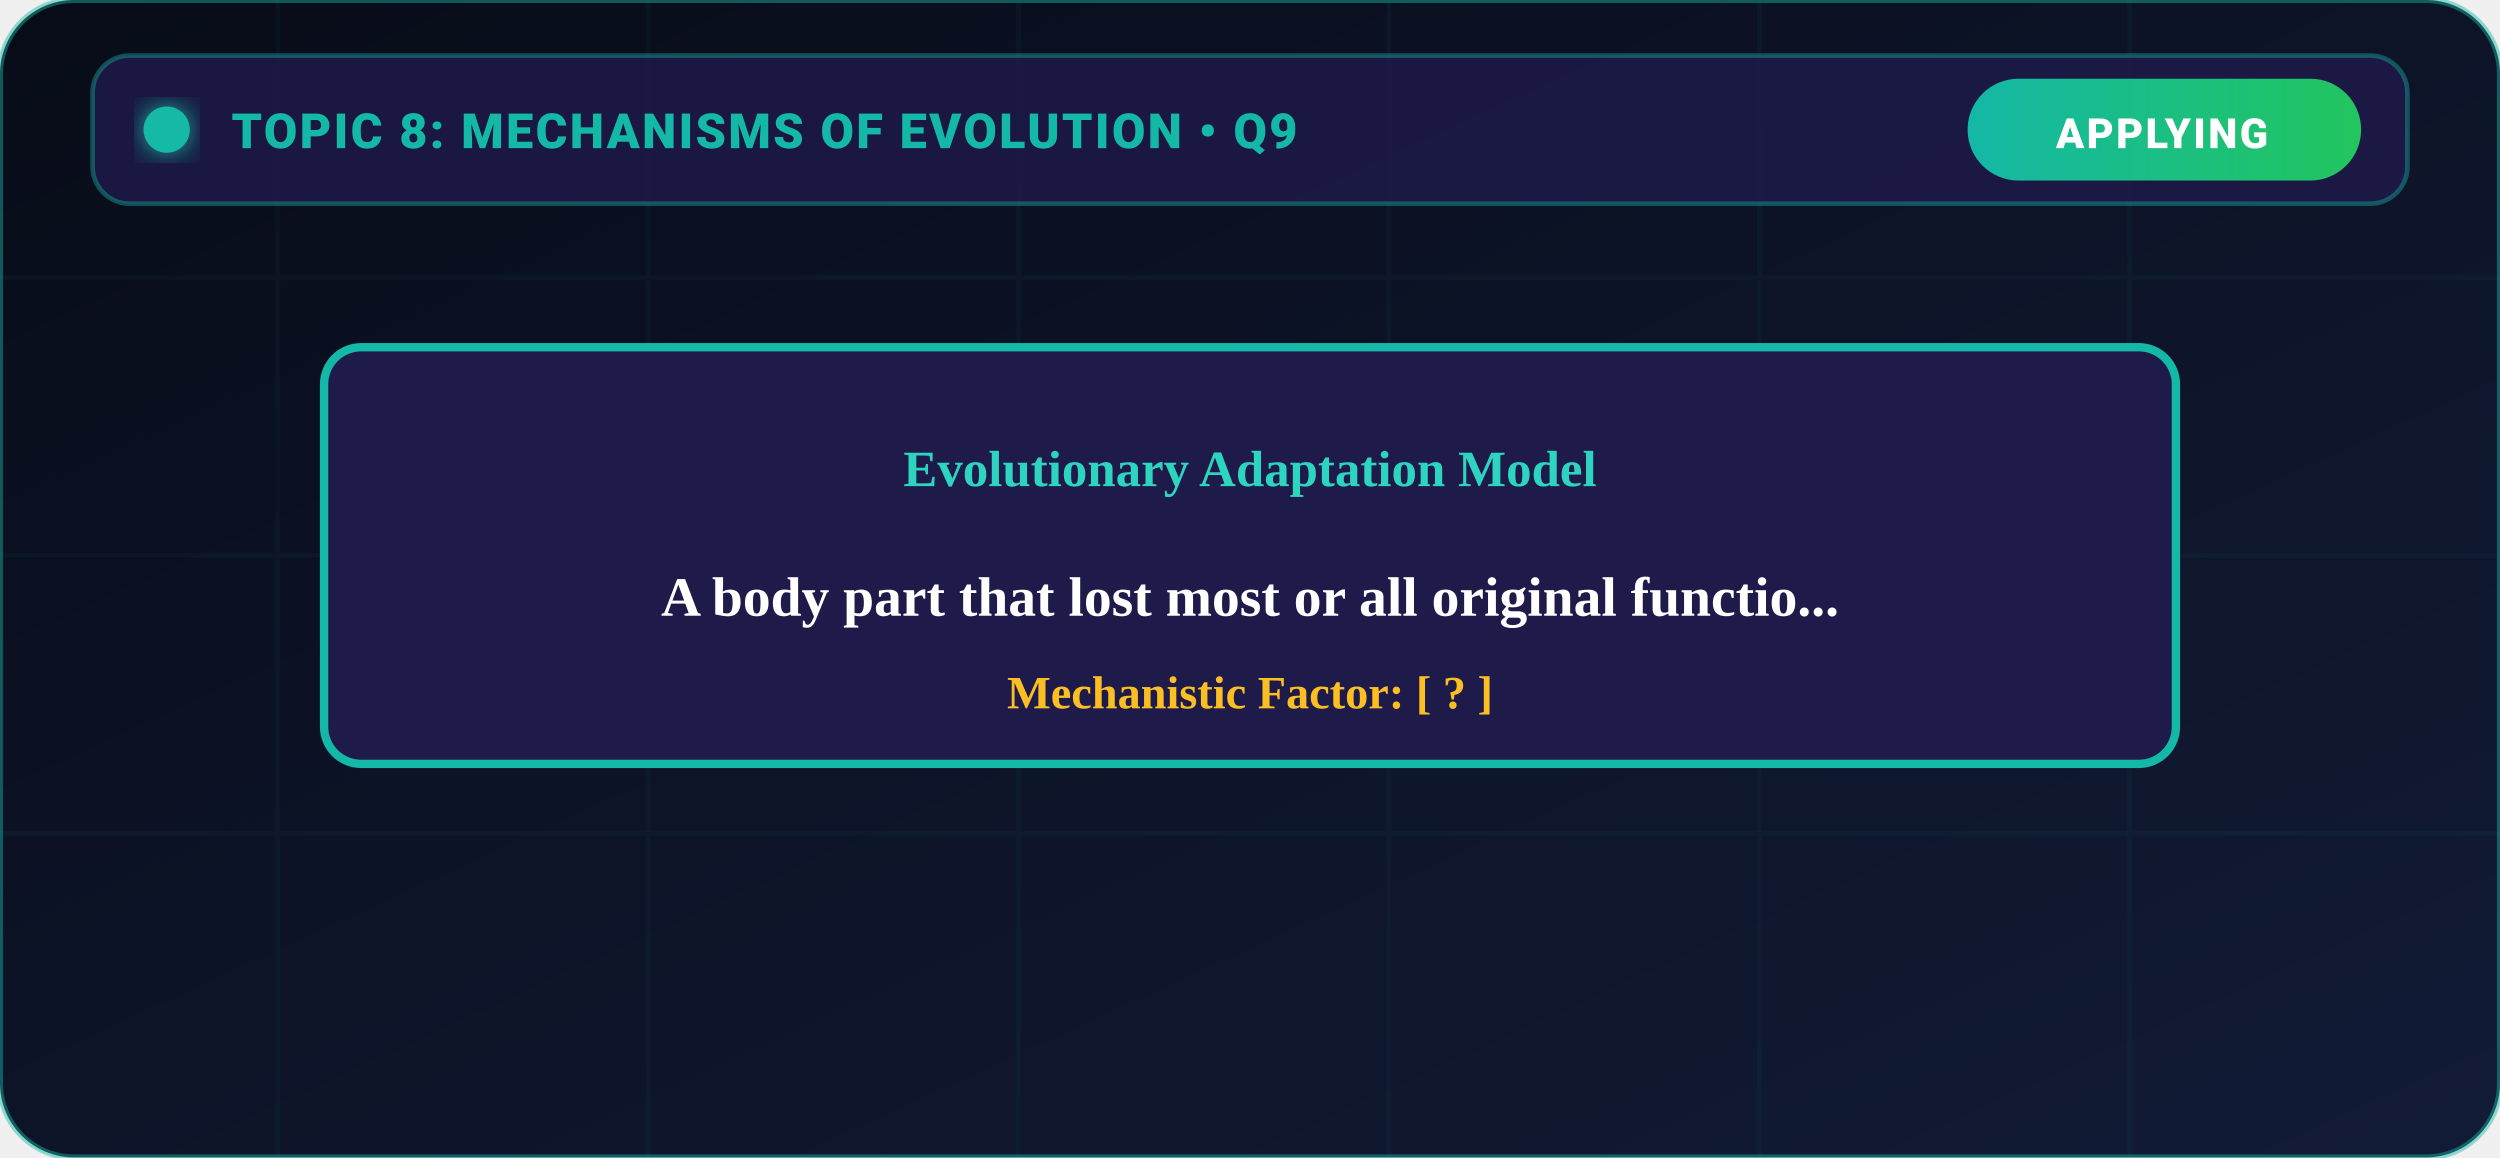
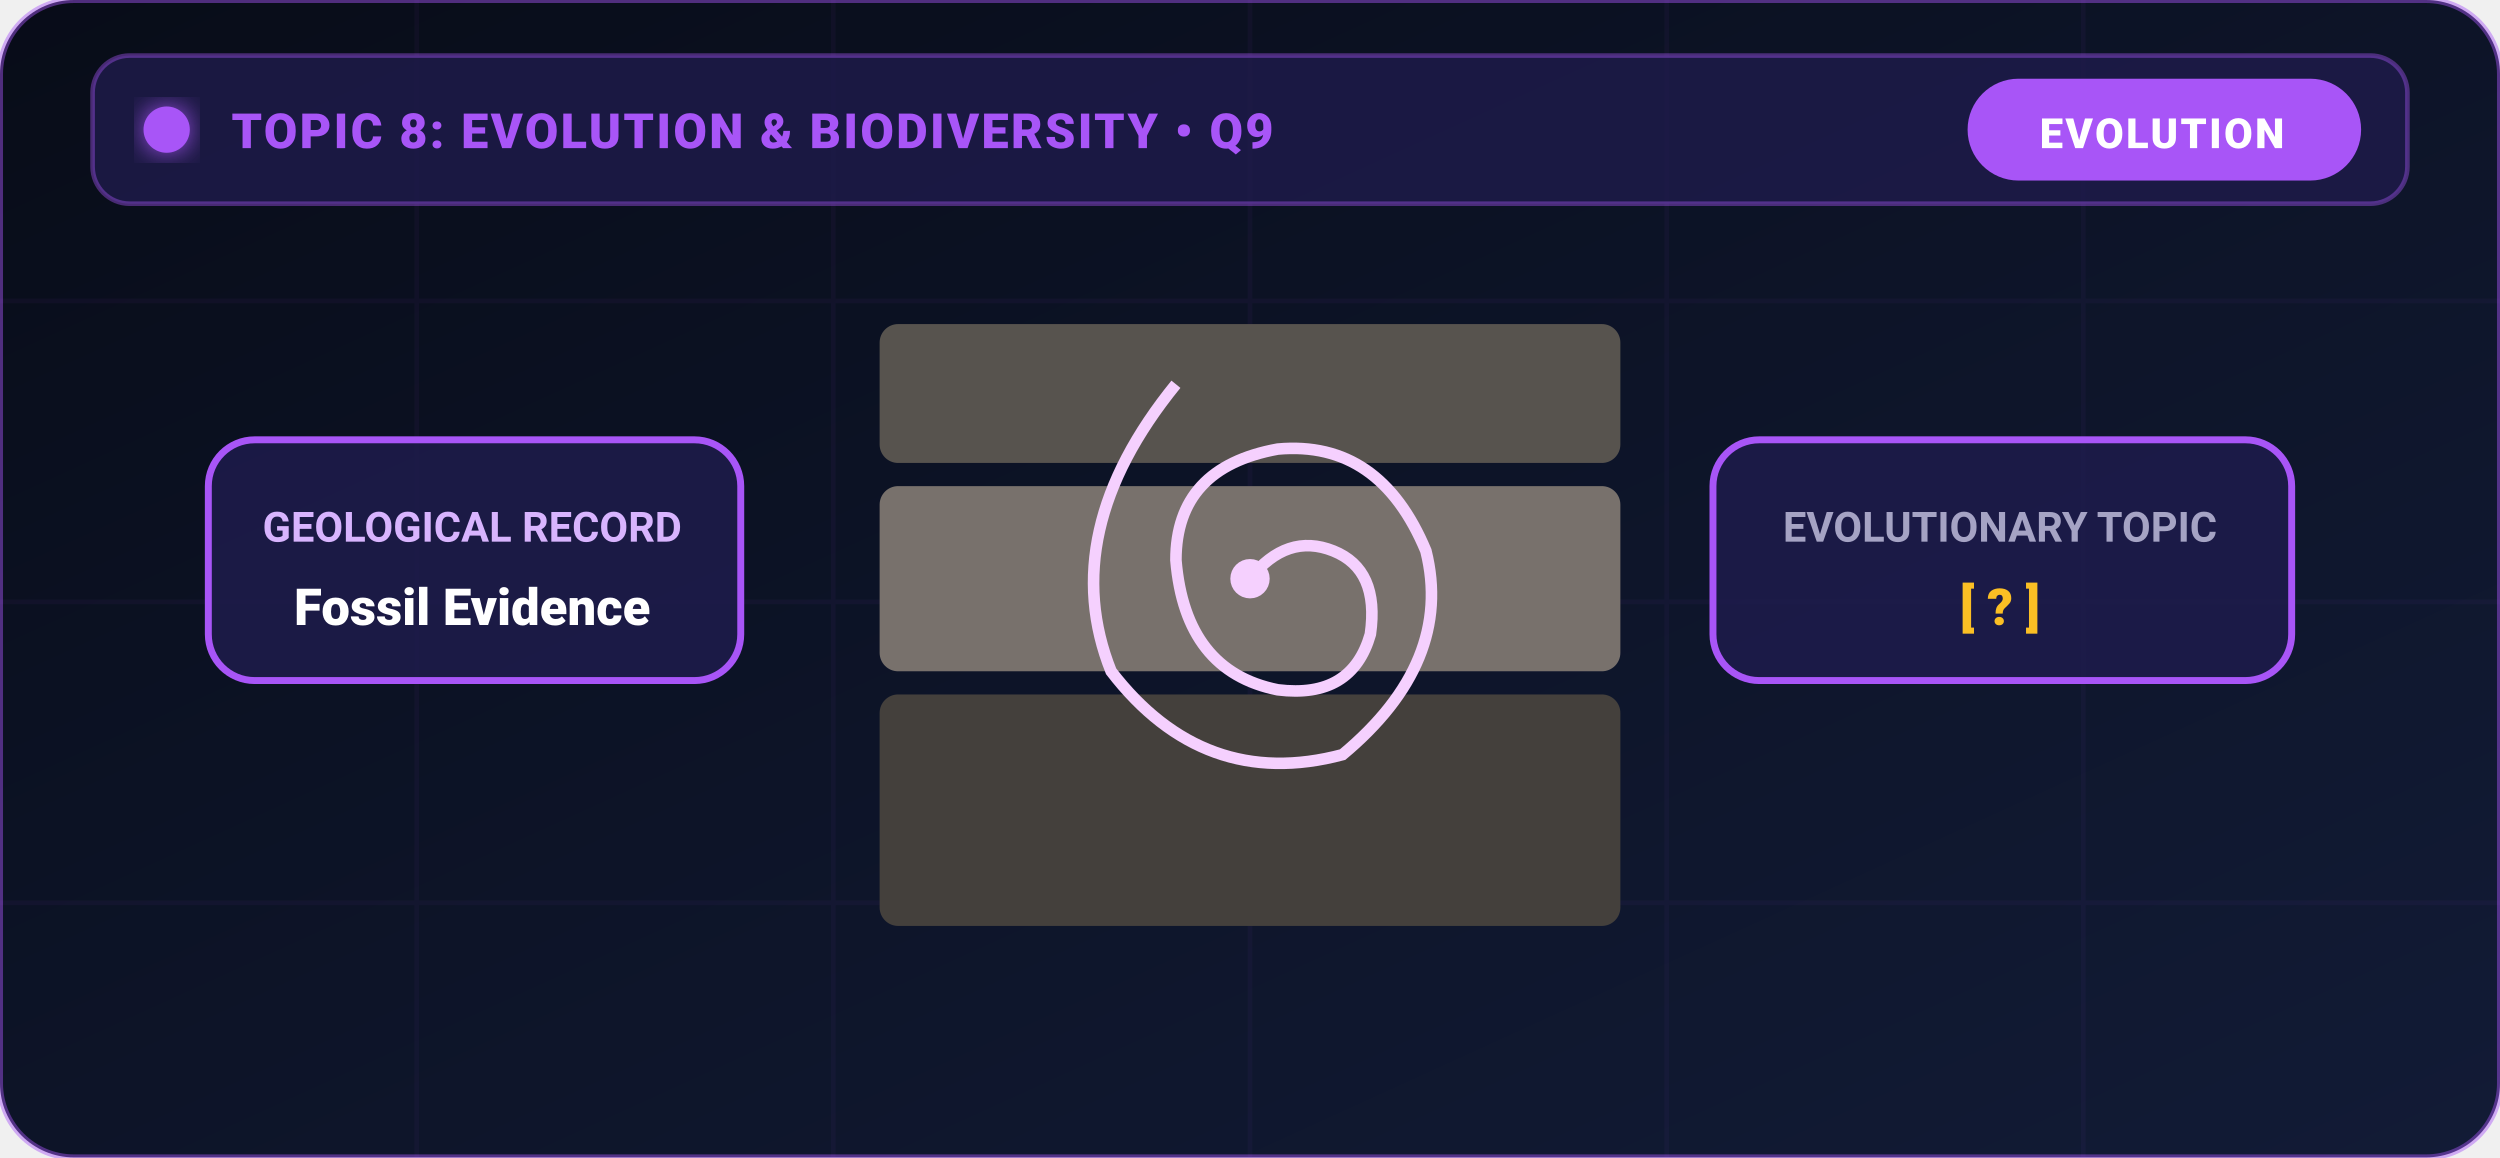
<svg xmlns="http://www.w3.org/2000/svg" viewBox="0 0 540 250" width="100%" height="100%">
  <defs>
-     <linearGradient id="bgGrad_t8_9" x1="0%" y1="0%" x2="100%" y2="100%">
+     <linearGradient id="bg_t8_9" x1="0%" y1="0%" x2="100%" y2="100%">
      <stop offset="0%" stop-color="#080c18" />
      <stop offset="50%" stop-color="#0d1428" />
      <stop offset="100%" stop-color="#121b36" />
-     </linearGradient>
-     <linearGradient id="primaryGrad_t8_9" x1="0%" y1="0%" x2="100%" y2="0%">
-       <stop offset="0%" stop-color="#14b8a6" />
-       <stop offset="100%" stop-color="#22c55e" />
    </linearGradient>
    <filter id="glow_t8_9" x="-20%" y="-20%" width="140%" height="140%">
      <feGaussianBlur stdDeviation="3" result="blur" />
      <feComposite in="SourceGraphic" in2="blur" operator="over" />
    </filter>
  </defs>
-   <rect width="540" height="250" rx="16" fill="url(#bgGrad_t8_9)" stroke="#14b8a6" stroke-width="1.3" stroke-opacity="0.45" />
-   <g opacity="0.04" stroke="#14b8a6" stroke-width="1">
-     <line x1="60" y1="0" x2="60" y2="250" />
-     <line x1="140" y1="0" x2="140" y2="250" />
-     <line x1="220" y1="0" x2="220" y2="250" />
-     <line x1="300" y1="0" x2="300" y2="250" />
-     <line x1="380" y1="0" x2="380" y2="250" />
-     <line x1="460" y1="0" x2="460" y2="250" />
-     <line x1="0" y1="60" x2="540" y2="60" />
-     <line x1="0" y1="120" x2="540" y2="120" />
-     <line x1="0" y1="180" x2="540" y2="180" />
+   <rect width="540" height="250" rx="16" fill="url(#bg_t8_9)" stroke="#a855f7" stroke-width="1.3" stroke-opacity="0.45" />
+   <g opacity="0.04" stroke="#a855f7" stroke-width="1">
+     <line x1="90" y1="0" x2="90" y2="250" />
+     <line x1="180" y1="0" x2="180" y2="250" />
+     <line x1="270" y1="0" x2="270" y2="250" />
+     <line x1="360" y1="0" x2="360" y2="250" />
+     <line x1="450" y1="0" x2="450" y2="250" />
+     <line x1="0" y1="65" x2="540" y2="65" />
+     <line x1="0" y1="130" x2="540" y2="130" />
+     <line x1="0" y1="195" x2="540" y2="195" />
  </g>
-   <rect x="20" y="12" width="500" height="32" rx="8" fill="#1e1b4b" fill-opacity="0.8" stroke="#14b8a6" stroke-width="1" stroke-opacity="0.4" />
-   <circle cx="36" cy="28" r="5" fill="#14b8a6" filter="url(#glow_t8_9)" />
-   <text x="50" y="32" fill="#14b8a6" font-family="'Segoe UI', Roboto, sans-serif" font-size="10.5" font-weight="900" letter-spacing="0.5">TOPIC 8: MECHANISMS OF EVOLUTION • Q9</text>
-   <rect x="425" y="17" width="85" height="22" rx="11" fill="url(#primaryGrad_t8_9)" />
-   <text x="467" y="32" fill="#ffffff" font-family="'Segoe UI', Roboto, sans-serif" font-size="9" font-weight="900" text-anchor="middle" letter-spacing="0.5">APPLYING</text>
-   <g transform="translate(0, 10)">
-     <g transform="translate(70, 65)">
-       <rect x="0" y="0" width="400" height="90" rx="8" fill="#1e1b4b" stroke="#14b8a6" stroke-width="1.8" />
-       <text x="200" y="30" fill="#2dd4bf" font-size="11" font-weight="bold" text-anchor="middle">Evolutionary Adaptation Model</text>
-       <text x="200" y="58" fill="#ffffff" font-size="12" font-weight="bold" text-anchor="middle">A body part that lost most or all original functio...</text>
-       <text x="200" y="78" fill="#fbbf24" font-size="10" font-weight="bold" text-anchor="middle">Mechanistic Factor: [ ? ]</text>
+   <rect x="20" y="12" width="500" height="32" rx="8" fill="#1e1b4b" fill-opacity="0.8" stroke="#a855f7" stroke-width="1" stroke-opacity="0.4" />
+   <circle cx="36" cy="28" r="5" fill="#a855f7" filter="url(#glow_t8_9)" />
+   <text x="50" y="32" fill="#a855f7" font-family="'Segoe UI', Roboto, sans-serif" font-size="10.5" font-weight="900" letter-spacing="0.5">TOPIC 8: EVOLUTION &amp; BIODIVERSITY • Q9</text>
+   <rect x="425" y="17" width="85" height="22" rx="11" fill="#a855f7" />
+   <text x="467" y="32" fill="#ffffff" font-family="'Segoe UI', Roboto, sans-serif" font-size="9" font-weight="900" text-anchor="middle" letter-spacing="0.5">EVOLUTION</text>
+   <g transform="translate(180, 50)">
+     <rect x="10" y="20" width="160" height="30" rx="4" fill="#57534e" />
+     <rect x="10" y="55" width="160" height="40" rx="4" fill="#78716c" />
+     <rect x="10" y="100" width="160" height="50" rx="4" fill="#44403c" />
+     <g transform="translate(90, 75)" stroke="#f5d0fe" stroke-width="2.5" fill="none">
+       <path d="M 0 0 Q 8 -10 18 -6 Q 28 -2 26 12 Q 22 26 6 24 Q -14 20 -16 -4 Q -16 -24 6 -28 Q 28 -30 38 -6 Q 44 18 20 38 Q -10 46 -30 20 Q -42 -10 -16 -42" />
+       <circle cx="0" cy="0" r="3" fill="#f5d0fe" />
    </g>
  </g>
+   <g transform="translate(45, 95)">
+     <rect x="0" y="0" width="115" height="52" rx="10" fill="#1e1b4b" fill-opacity="0.85" stroke="#a855f7" stroke-width="1.5" />
+     <text x="57" y="22" fill="#d8b4fe" font-family="'Segoe UI', Roboto, sans-serif" font-size="9" font-weight="bold" text-anchor="middle">GEOLOGICAL RECORD</text>
+     <text x="57" y="40" fill="#ffffff" font-family="'Segoe UI', Roboto, sans-serif" font-size="11" font-weight="900" text-anchor="middle">Fossil Evidence</text>
+   </g>
+   <g transform="translate(370, 95)">
+     <rect x="0" y="0" width="125" height="52" rx="10" fill="#1e1b4b" fill-opacity="0.85" stroke="#a855f7" stroke-width="1.5" />
+     <text x="62" y="22" fill="#a5a3c4" font-family="'Segoe UI', Roboto, sans-serif" font-size="9" font-weight="bold" text-anchor="middle">EVOLUTIONARY TOPIC</text>
+     <text x="62" y="40" fill="#fbbf24" font-family="'Segoe UI', Roboto, sans-serif" font-size="11" font-weight="900" text-anchor="middle">[ ? ]</text>
+   </g>
</svg>
